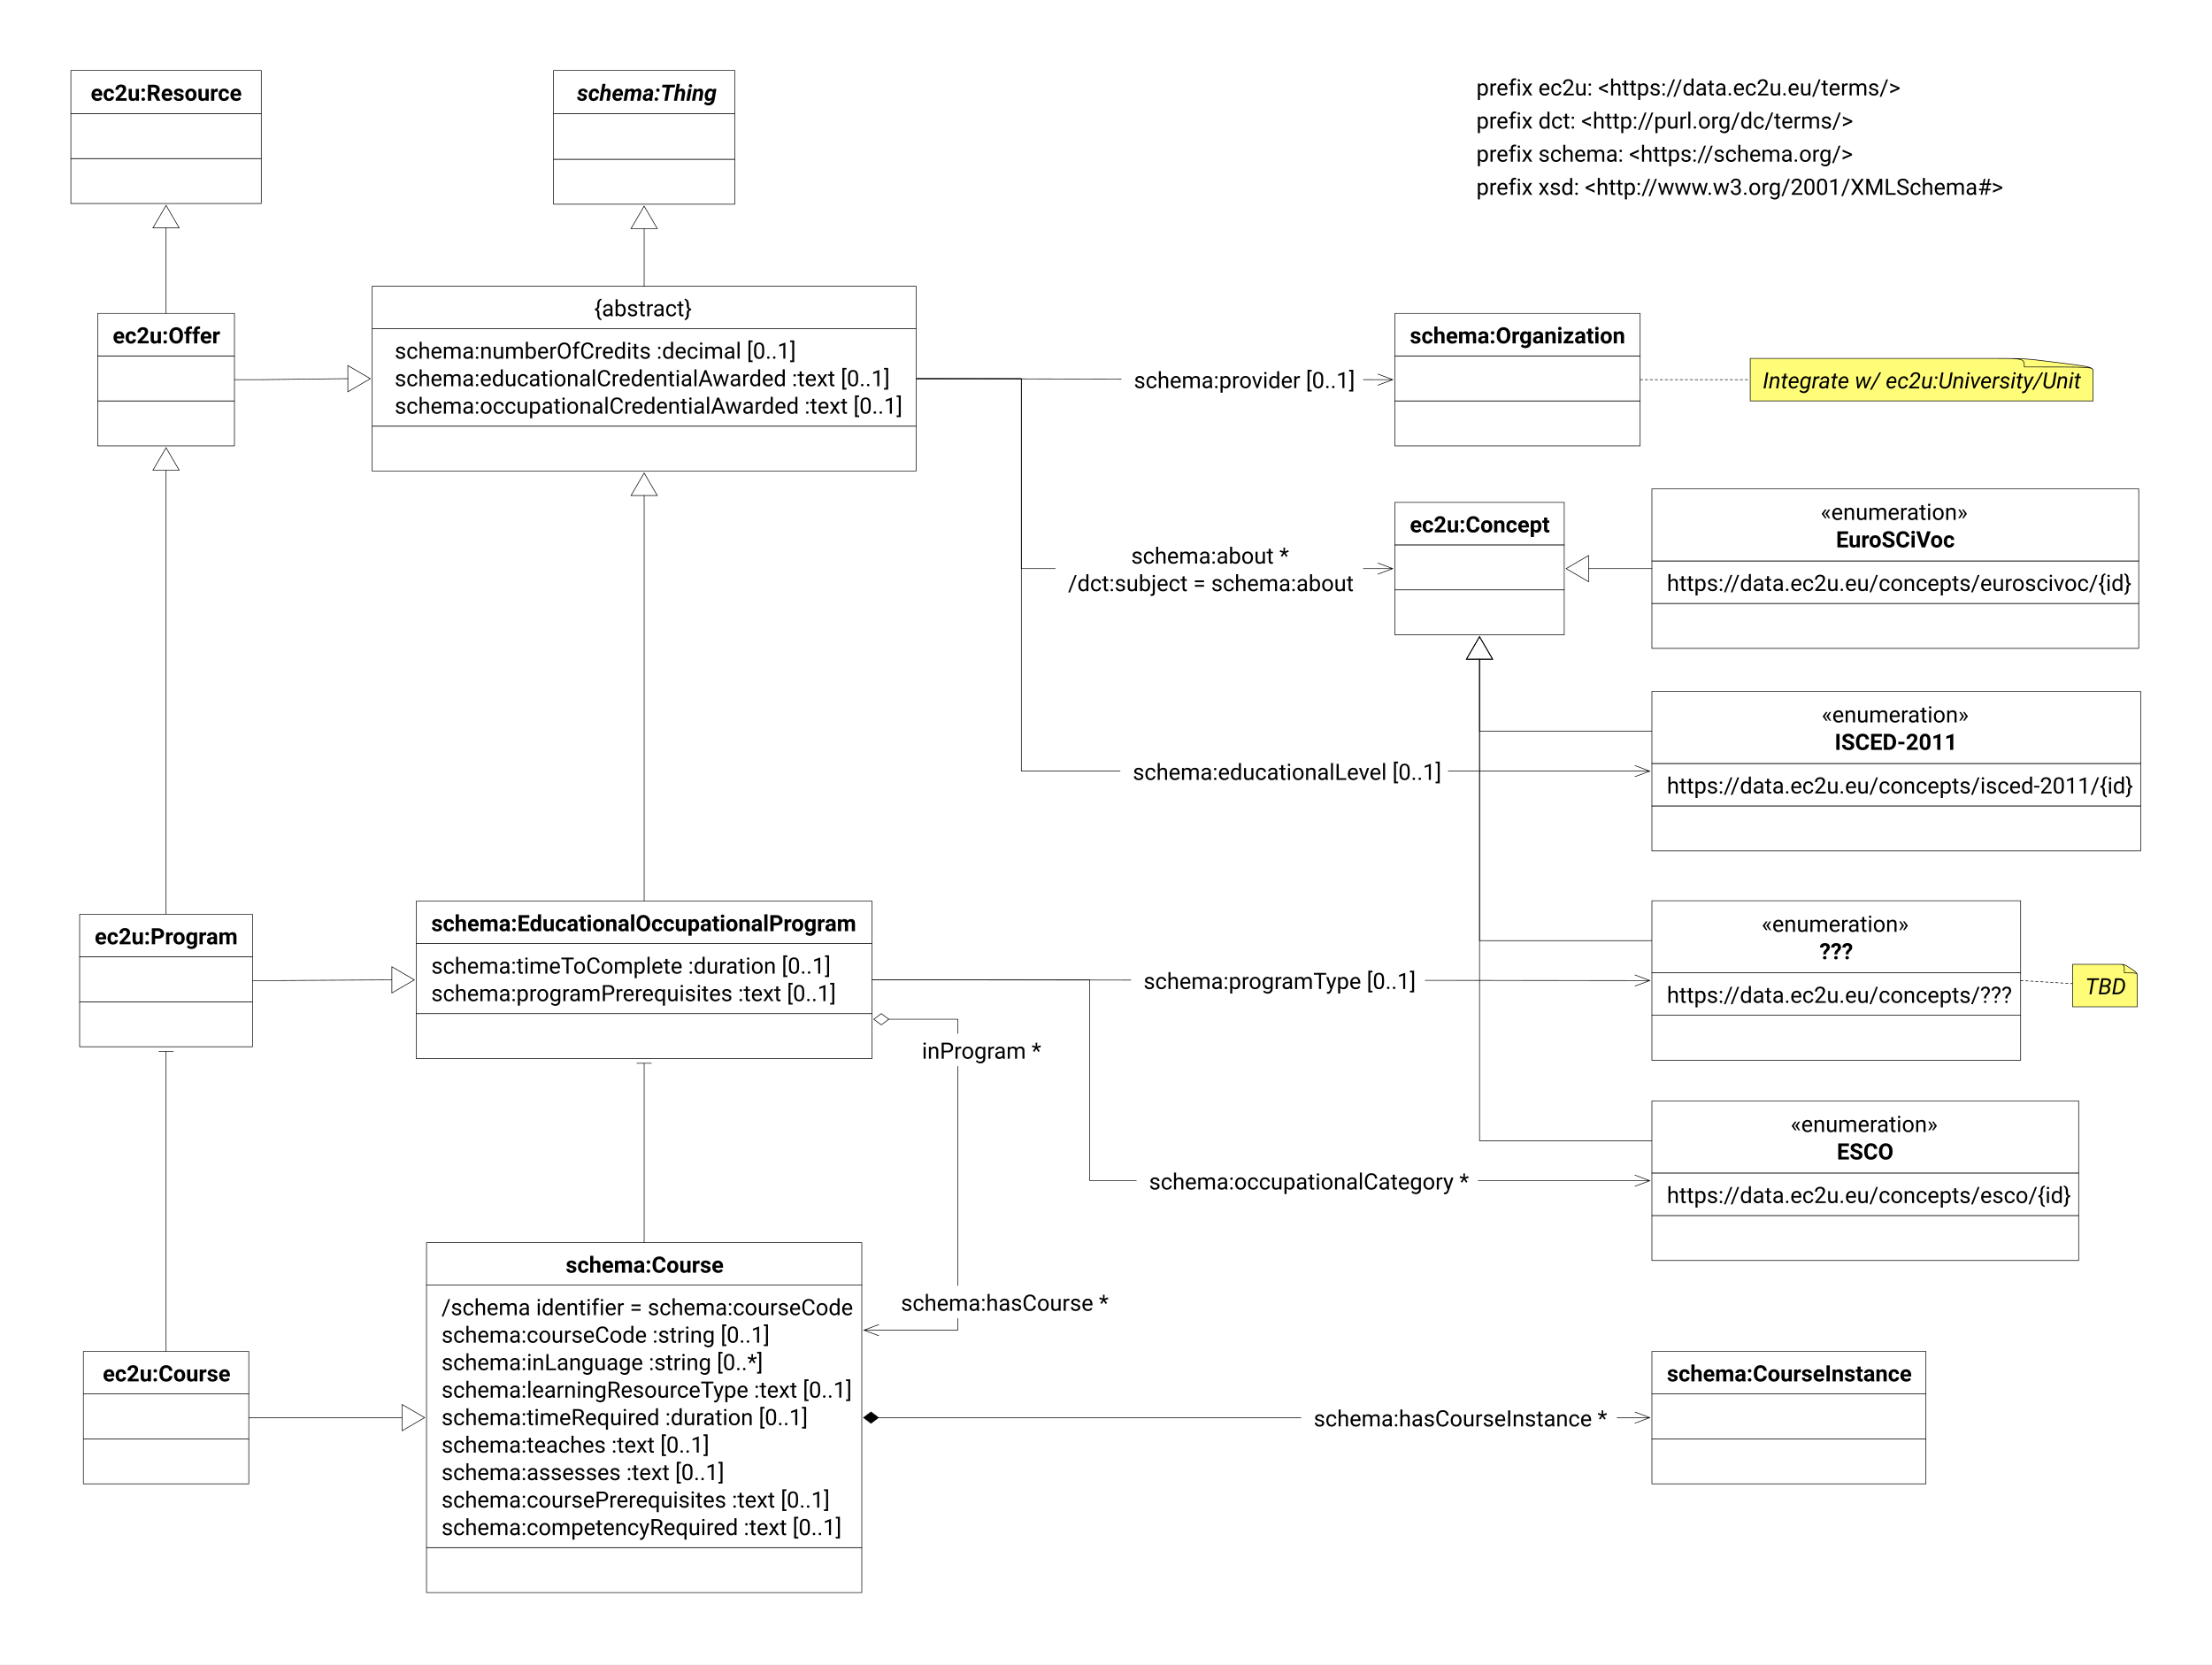
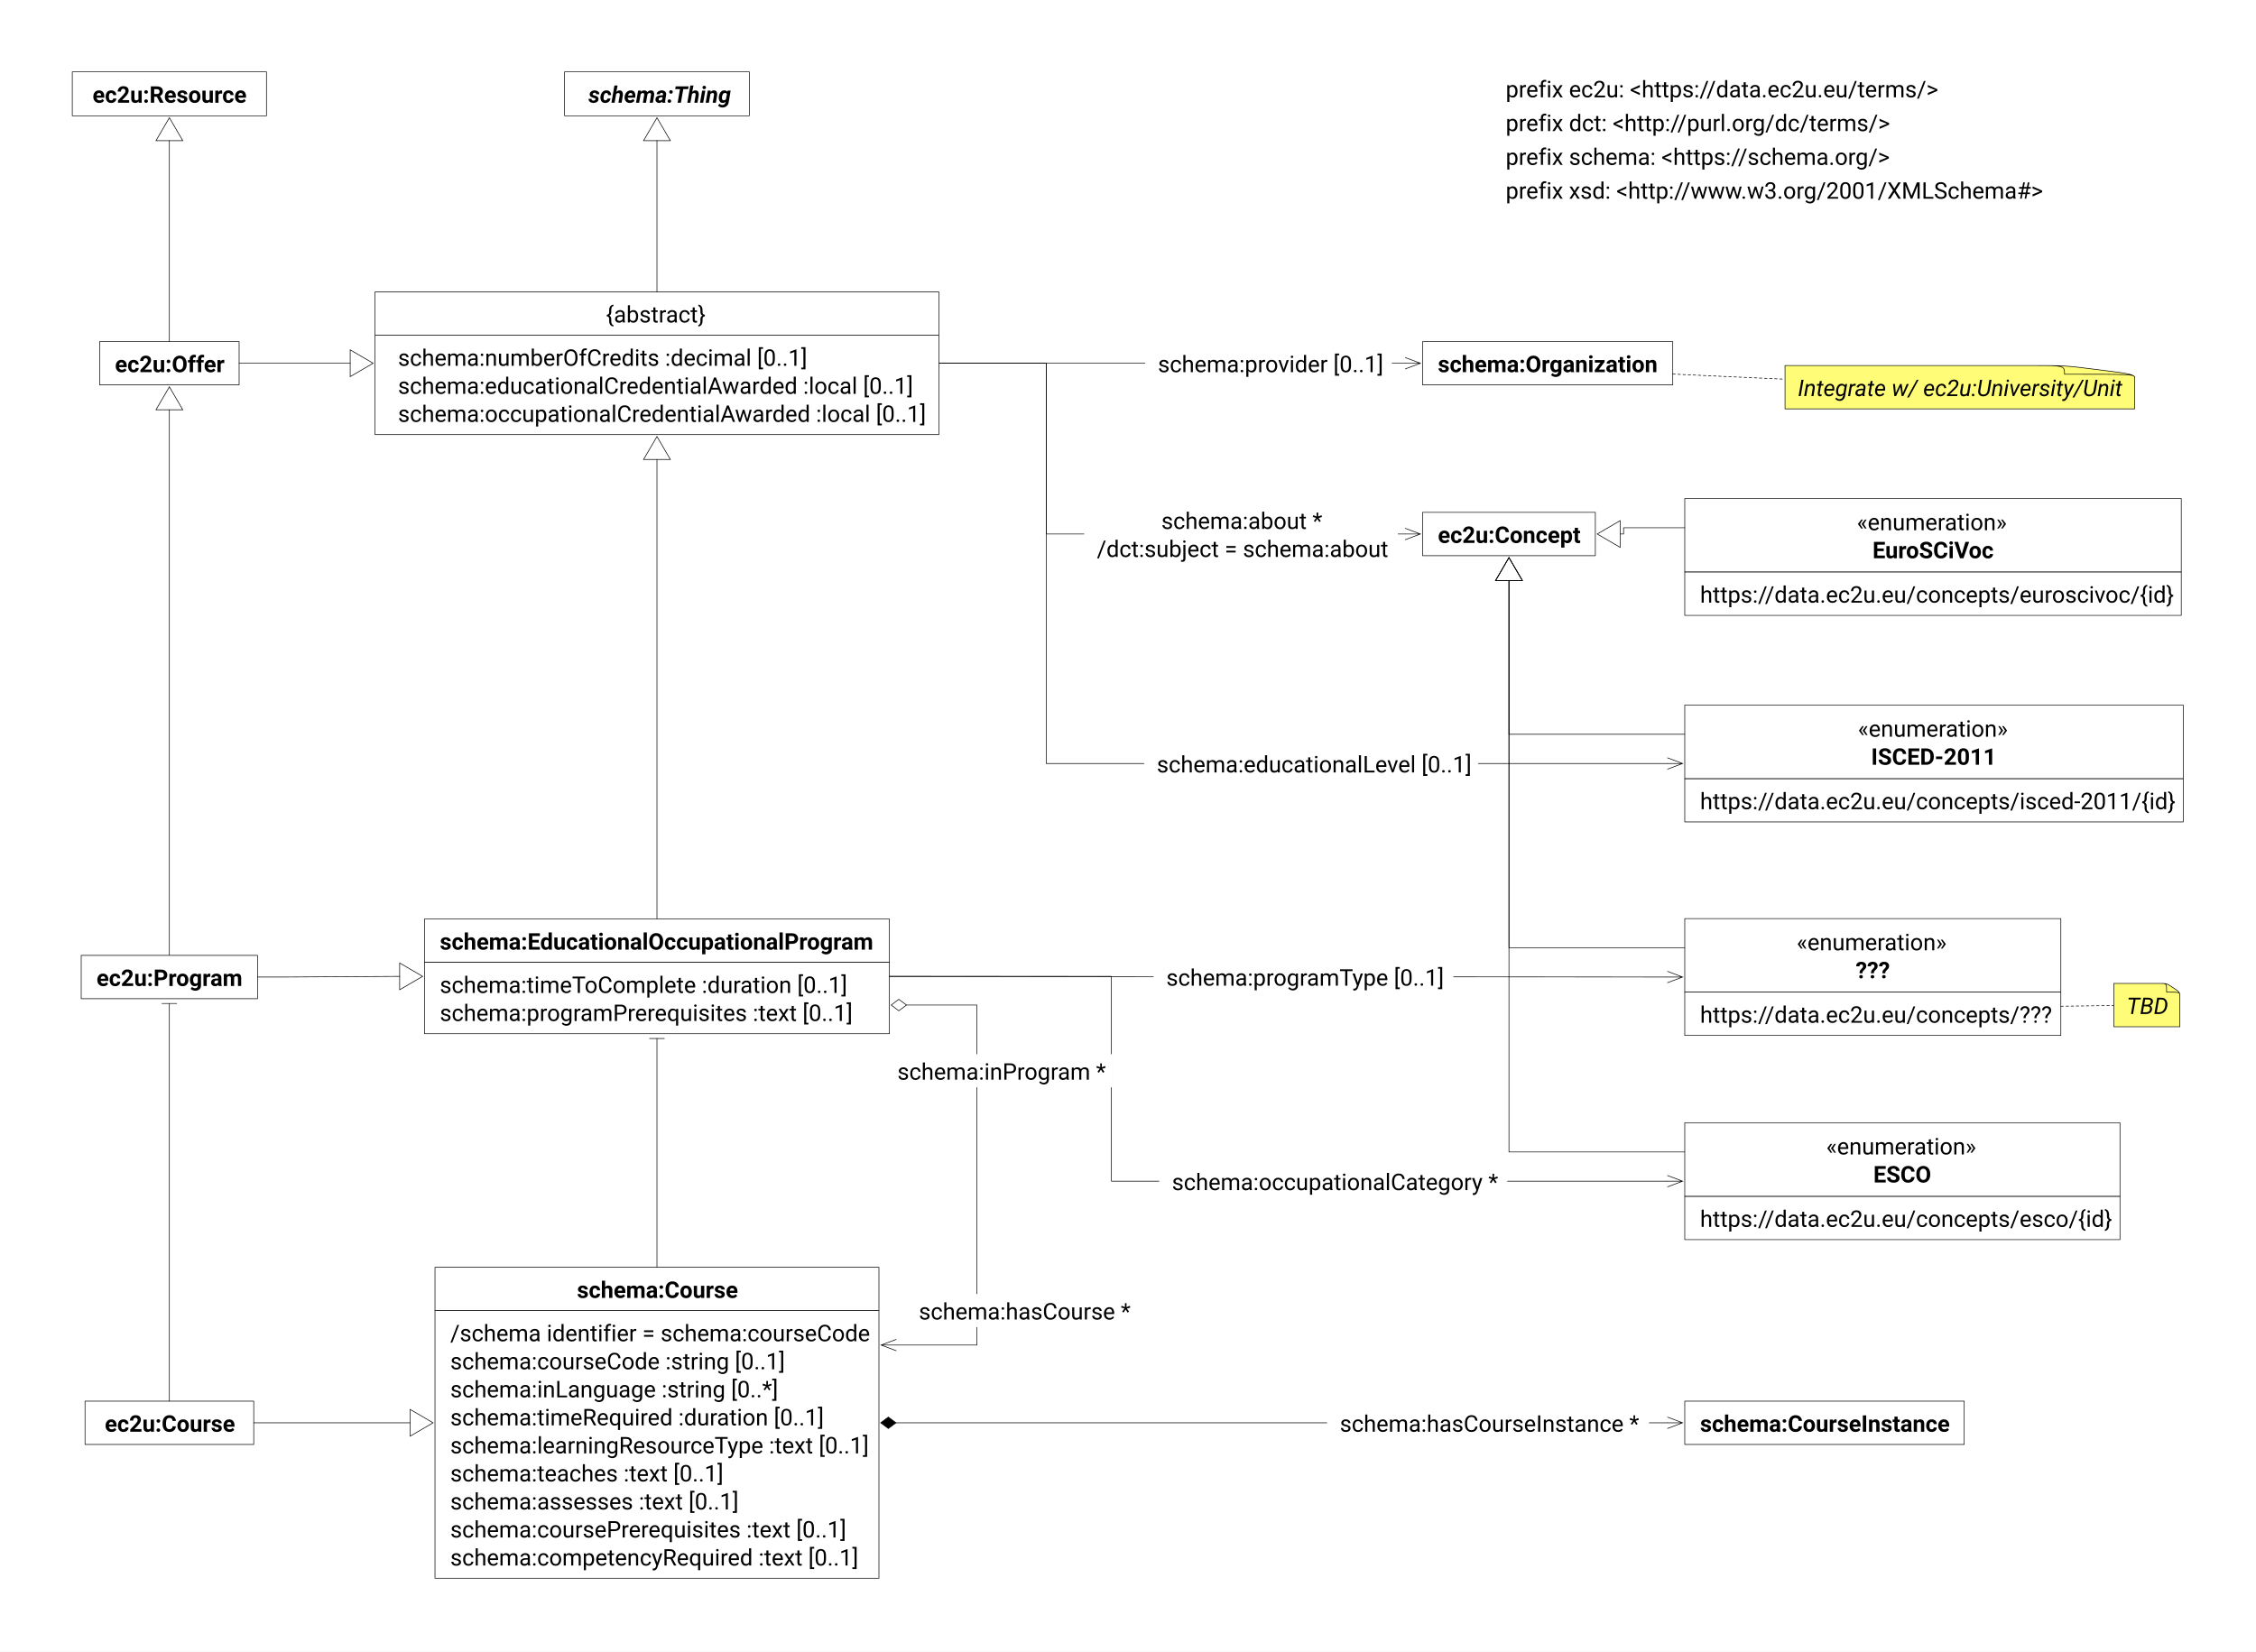
- <svg xmlns="http://www.w3.org/2000/svg" xmlns:xlink="http://www.w3.org/1999/xlink" version="1.1" viewBox="-524 390 885 666" width="885" height="666">
+ <svg xmlns="http://www.w3.org/2000/svg" xmlns:xlink="http://www.w3.org/1999/xlink" version="1.1" viewBox="-524 390 885 648" width="885" height="648">
  <defs>
    <marker orient="auto" overflow="visible" markerUnits="strokeWidth" id="UMLInheritance_Marker" stroke-linejoin="miter" stroke-miterlimit="10" viewBox="-1 -22 38 44" markerWidth="38" markerHeight="44" color="black">
      <g>
        <path d="M 36 0 L 0 -21 L 0 21 Z" fill="none" stroke="currentColor" stroke-width="1" />
      </g>
    </marker>
    <marker orient="auto" overflow="visible" markerUnits="strokeWidth" id="StickArrow_Marker" stroke-linejoin="miter" stroke-miterlimit="10" viewBox="-1 -10 26 20" markerWidth="26" markerHeight="20" color="black">
      <g>
        <path d="M 24 0 L 0 0 M 0 -9 L 24 0 L 0 9" fill="none" stroke="currentColor" stroke-width="1" />
      </g>
    </marker>
    <marker orient="auto" overflow="visible" markerUnits="strokeWidth" id="Diamond_Marker" stroke-linejoin="miter" stroke-miterlimit="10" viewBox="-25 -10 26 20" markerWidth="26" markerHeight="20" color="black">
      <g>
        <path d="M -24 0 L -12 9 L 0 0 L -12 -9 Z" fill="none" stroke="currentColor" stroke-width="1" />
      </g>
    </marker>
    <marker orient="auto" overflow="visible" markerUnits="strokeWidth" id="NegativeControls_Marker" stroke-linejoin="miter" stroke-miterlimit="10" viewBox="-1 -13 2 26" markerWidth="2" markerHeight="26" color="black">
      <g>
        <line x1="0" y1="-12" x2="0" y2="12" fill="none" stroke="currentColor" stroke-width="1" />
      </g>
    </marker>
    <marker orient="auto" overflow="visible" markerUnits="strokeWidth" id="FilledDiamond_Marker" stroke-linejoin="miter" stroke-miterlimit="10" viewBox="-25 -10 26 20" markerWidth="26" markerHeight="20" color="black">
      <g>
        <path d="M -24 0 L -12 9 L 0 0 L -12 -9 Z" fill="currentColor" stroke="currentColor" stroke-width="1" />
      </g>
    </marker>
  </defs>
-   <g id="offers" stroke-dasharray="none" fill-opacity="1" fill="none" stroke="none" stroke-opacity="1">
-     <rect fill="white" x="-524" y="390" width="885" height="666" />
+   <g id="offers" stroke-dasharray="none" stroke-opacity="1" fill-opacity="1" fill="none" stroke="none">
+     <rect fill="white" x="-524" y="390" width="885" height="648" />
    <g id="offers_Layer_1">
      <g id="Line_422">
-         <path d="M 136.911 846.484 L 67.945 846.484 L 67.945 787.043 L 67.945 703.312 L 67.945 653.774" marker-end="url(#UMLInheritance_Marker)" stroke="black" stroke-linecap="round" stroke-linejoin="round" stroke-width=".25" />
+         <path d="M 136.911 841.984 L 67.945 841.984 L 67.945 778.043 L 67.945 694.312 L 67.945 617.774" marker-end="url(#UMLInheritance_Marker)" stroke="black" stroke-linecap="round" stroke-linejoin="round" stroke-width=".25" />
      </g>
      <g id="Line_357">
-         <path d="M 136.911 766.385 L 67.945 766.385 L 67.945 703.312 L 67.945 653.774" marker-end="url(#UMLInheritance_Marker)" stroke="black" stroke-linecap="round" stroke-linejoin="round" stroke-width=".25" />
+         <path d="M 136.911 761.885 L 67.945 761.885 L 67.945 694.312 L 67.945 617.774" marker-end="url(#UMLInheritance_Marker)" stroke="black" stroke-linecap="round" stroke-linejoin="round" stroke-width=".25" />
      </g>
      <g id="Line_328">
-         <path d="M 136.911 682.6 L 67.945 682.6 L 67.945 653.774" marker-end="url(#UMLInheritance_Marker)" stroke="black" stroke-linecap="round" stroke-linejoin="round" stroke-width=".25" />
+         <path d="M 136.911 678.1 L 67.945 678.1 L 67.945 617.774" marker-end="url(#UMLInheritance_Marker)" stroke="black" stroke-linecap="round" stroke-linejoin="round" stroke-width=".25" />
      </g>
      <g id="Group_391">
-         <g id="Graphic_394">
-           <rect x="-353.359" y="1009.244" width="174.154" height="18" fill="white" />
-           <rect x="-353.359" y="1009.244" width="174.154" height="18" stroke="black" stroke-linecap="round" stroke-linejoin="round" stroke-width=".25" />
-         </g>
-         <g id="Graphic_393">
-           <rect x="-353.359" y="904.244" width="174.154" height="105" fill="white" />
-           <rect x="-353.359" y="904.244" width="174.154" height="105" stroke="black" stroke-linecap="round" stroke-linejoin="round" stroke-width=".25" />
-           <text transform="translate(-347.359 907.2441)" fill="black">
-             <tspan font-family="Roboto" font-size="9" fill="black" x="0" y="9">/schema identifier =
-                             schema:courseCode
-                         </tspan>
-             <tspan font-family="Roboto" font-size="9" fill="black" x="0" y="20">schema:courseCode :string
-                             [0..1]
-                         </tspan>
-             <tspan font-family="Roboto" font-size="9" fill="black" x="0" y="31">schema:inLanguage :string
-                             [0..*]
-                         </tspan>
-             <tspan font-family="Roboto" font-size="9" fill="black" x="0" y="42">schema:learningResourceType
-                             :text [0..1]
-                         </tspan>
-             <tspan font-family="Roboto" font-size="9" fill="black" x="0" y="53">schema:timeRequired
-                             :duration [0..1]
-                         </tspan>
-             <tspan font-family="Roboto" font-size="9" fill="black" x="0" y="64">schema:teaches :text
-                             [0..1]
-                         </tspan>
-             <tspan font-family="Roboto" font-size="9" fill="black" x="0" y="75">schema:assesses :text
-                             [0..1]
-                         </tspan>
-             <tspan font-family="Roboto" font-size="9" fill="black" x="0" y="86">schema:coursePrerequisites
-                             :text [0..1]
-                         </tspan>
-             <tspan font-family="Roboto" font-size="9" fill="black" x="0" y="97">schema:competencyRequired
-                             :text [0..1]
-                         </tspan>
-           </text>
-         </g>
        <g id="Graphic_392">
          <a xlink:href="https://schema.org/Course">
            <rect x="-353.359" y="887.244" width="174.154" height="17" fill="white" />
            <rect x="-353.359" y="887.244" width="174.154" height="17" stroke="black" stroke-linecap="round" stroke-linejoin="round" stroke-width=".25" />
            <text transform="translate(-297.6766 890.2441)" fill="black">
              <tspan font-family="Roboto" font-weight="bold" font-size="9" fill="black" x="0" y="9">
                                schema:Course
                            </tspan>
            </text>
          </a>
        </g>
+         <g id="Graphic_393">
+           <rect x="-353.359" y="904.244" width="174.154" height="105" fill="white" />
+           <rect x="-353.359" y="904.244" width="174.154" height="105" stroke="black" stroke-linecap="round" stroke-linejoin="round" stroke-width=".25" />
+           <text transform="translate(-347.359 907.2441)" fill="black">
+             <tspan font-family="Roboto" font-size="9" fill="black" x="0" y="9">/schema identifier =
+                             schema:courseCode
+                         </tspan>
+             <tspan font-family="Roboto" font-size="9" fill="black" x="0" y="20">schema:courseCode :string
+                             [0..1]
+                         </tspan>
+             <tspan font-family="Roboto" font-size="9" fill="black" x="0" y="31">schema:inLanguage :string
+                             [0..*]
+                         </tspan>
+             <tspan font-family="Roboto" font-size="9" fill="black" x="0" y="42">schema:timeRequired
+                             :duration [0..1]
+                         </tspan>
+             <tspan font-family="Roboto" font-size="9" fill="black" x="0" y="53">schema:learningResourceType
+                             :text [0..1]
+                         </tspan>
+             <tspan font-family="Roboto" font-size="9" fill="black" x="0" y="64">schema:teaches :text
+                             [0..1]
+                         </tspan>
+             <tspan font-family="Roboto" font-size="9" fill="black" x="0" y="75">schema:assesses :text
+                             [0..1]
+                         </tspan>
+             <tspan font-family="Roboto" font-size="9" fill="black" x="0" y="86">schema:coursePrerequisites
+                             :text [0..1]
+                         </tspan>
+             <tspan font-family="Roboto" font-size="9" fill="black" x="0" y="97">schema:competencyRequired
+                             :text [0..1]
+                         </tspan>
+           </text>
+         </g>
      </g>
      <g id="Group_387">
-         <g id="Graphic_390">
-           <rect x="-302.531" y="453.719" width="72.498" height="18" fill="white" />
-           <rect x="-302.531" y="453.719" width="72.498" height="18" stroke="black" stroke-linecap="round" stroke-linejoin="round" stroke-width=".25" />
-         </g>
-         <g id="Graphic_389">
-           <rect x="-302.531" y="435.434" width="72.498" height="18.285" fill="white" />
-           <rect x="-302.531" y="435.434" width="72.498" height="18.285" stroke="black" stroke-linecap="round" stroke-linejoin="round" stroke-width=".25" />
-         </g>
        <g id="Graphic_388">
          <a xlink:href="things.svg">
            <rect x="-302.531" y="418.173" width="72.498" height="17.261" fill="white" />
            <rect x="-302.531" y="418.173" width="72.498" height="17.261" stroke="black" stroke-linecap="round" stroke-linejoin="round" stroke-width=".25" />
            <text transform="translate(-293.1744 421.3039)" fill="black">
              <tspan font-family="Roboto" font-style="italic" font-weight="bold" font-size="9" fill="black" x="0" y="9">schema:Thing
                            </tspan>
            </text>
          </a>
        </g>
      </g>
      <g id="Group_383">
-         <g id="Graphic_386">
-           <rect x="-495.646" y="453.434" width="76.179" height="18" fill="white" />
-           <rect x="-495.646" y="453.434" width="76.179" height="18" stroke="black" stroke-linecap="round" stroke-linejoin="round" stroke-width=".25" />
-         </g>
-         <g id="Graphic_385">
-           <rect x="-495.646" y="435.434" width="76.179" height="18" fill="white" />
-           <rect x="-495.646" y="435.434" width="76.179" height="18" stroke="black" stroke-linecap="round" stroke-linejoin="round" stroke-width=".25" />
-         </g>
        <g id="Graphic_384">
-           <a xlink:href="resources.svg">
+           <a xlink:href="entities.svg">
            <rect x="-495.646" y="418.173" width="76.179" height="17.261" fill="white" />
            <rect x="-495.646" y="418.173" width="76.179" height="17.261" stroke="black" stroke-linecap="round" stroke-linejoin="round" stroke-width=".25" />
            <text transform="translate(-487.7117 421.3039)" fill="black">
              <tspan font-family="Roboto" font-weight="bold" font-size="9" fill="black" x="0" y="9">
                                ec2u:Resource
                            </tspan>
            </text>
          </a>
        </g>
      </g>
      <g id="Line_382">
-         <line x1="-266.282" y1="750.586" x2="-266.282" y2="588.272" marker-end="url(#UMLInheritance_Marker)" stroke="black" stroke-linecap="round" stroke-linejoin="round" stroke-width=".25" />
+         <line x1="-266.282" y1="750.586" x2="-266.282" y2="570.272" marker-end="url(#UMLInheritance_Marker)" stroke="black" stroke-linecap="round" stroke-linejoin="round" stroke-width=".25" />
      </g>
      <g id="Group_376">
-         <g id="Graphic_379">
-           <rect x="-490.646" y="965.744" width="66.18" height="18" fill="white" />
-           <rect x="-490.646" y="965.744" width="66.18" height="18" stroke="black" stroke-linecap="round" stroke-linejoin="round" stroke-width=".25" />
-         </g>
-         <g id="Graphic_378">
-           <rect x="-490.646" y="947.744" width="66.18" height="18" fill="white" />
-           <rect x="-490.646" y="947.744" width="66.18" height="18" stroke="black" stroke-linecap="round" stroke-linejoin="round" stroke-width=".25" />
-         </g>
        <g id="Graphic_377">
-           <rect x="-490.646" y="930.744" width="66.18" height="17" fill="white" />
-           <rect x="-490.646" y="930.744" width="66.18" height="17" stroke="black" stroke-linecap="round" stroke-linejoin="round" stroke-width=".25" />
-           <text transform="translate(-484.6464 933.7441)" fill="black">
+           <rect x="-490.646" y="939.744" width="66.18" height="17" fill="white" />
+           <rect x="-490.646" y="939.744" width="66.18" height="17" stroke="black" stroke-linecap="round" stroke-linejoin="round" stroke-width=".25" />
+           <text transform="translate(-484.6464 942.7441)" fill="black">
            <tspan font-family="Roboto" font-weight="bold" font-size="9" fill="black" x="1.745" y="9">
                            ec2u:Course
                        </tspan>
          </text>
        </g>
      </g>
      <g id="Line_375">
-         <line x1="-424.466" y1="957.244" x2="-363.109" y2="957.244" marker-end="url(#UMLInheritance_Marker)" stroke="black" stroke-linecap="round" stroke-linejoin="round" stroke-width=".25" />
+         <line x1="-424.466" y1="948.244" x2="-363.109" y2="948.244" marker-end="url(#UMLInheritance_Marker)" stroke="black" stroke-linecap="round" stroke-linejoin="round" stroke-width=".25" />
      </g>
      <g id="Line_374">
-         <line x1="-457.556" y1="755.847" x2="-457.556" y2="578.159" marker-end="url(#UMLInheritance_Marker)" stroke="black" stroke-linecap="round" stroke-linejoin="round" stroke-width=".25" />
+         <line x1="-457.556" y1="764.847" x2="-457.556" y2="550.772" marker-end="url(#UMLInheritance_Marker)" stroke="black" stroke-linecap="round" stroke-linejoin="round" stroke-width=".25" />
      </g>
      <g id="Line_373">
-         <path d="M -157.48 541.522 L -115.38 541.522 L -115.38 698.562 L 130.061 698.562" marker-end="url(#StickArrow_Marker)" stroke="black" stroke-linecap="round" stroke-linejoin="round" stroke-width=".25" />
+         <path d="M -155.689 532.522 L -113.589 532.522 L -113.589 689.562 L 130.061 689.562" marker-end="url(#StickArrow_Marker)" stroke="black" stroke-linecap="round" stroke-linejoin="round" stroke-width=".25" />
      </g>
      <g id="Group_369">
-         <g id="Graphic_372">
-           <rect x="34.055" y="626.024" width="67.78" height="18" fill="white" />
-           <rect x="34.055" y="626.024" width="67.78" height="18" stroke="black" stroke-linecap="round" stroke-linejoin="round" stroke-width=".25" />
-         </g>
-         <g id="Graphic_371">
-           <rect x="34.055" y="608.024" width="67.78" height="18" fill="white" />
-           <rect x="34.055" y="608.024" width="67.78" height="18" stroke="black" stroke-linecap="round" stroke-linejoin="round" stroke-width=".25" />
-         </g>
        <g id="Graphic_370">
          <a xlink:href="datasets.svg">
            <rect x="34.055" y="591.024" width="67.78" height="17" fill="white" />
            <rect x="34.055" y="591.024" width="67.78" height="17" stroke="black" stroke-linecap="round" stroke-linejoin="round" stroke-width=".25" />
            <text transform="translate(40.05483 594.0236)" fill="black">
              <tspan font-family="Roboto" font-weight="bold" font-size="9" fill="black" x="0" y="9">ec2u:Concept</tspan>
            </text>
          </a>
        </g>
      </g>
      <g id="Group_367">
        <g id="Graphic_368">
          <text transform="translate(66.6712 419.1734)" fill="black">
            <tspan font-family="Roboto" font-size="9" fill="black" x="0" y="9">prefix ec2u: &lt;https://data.ec2u.eu/terms/&gt;</tspan>
          </text>
        </g>
      </g>
      <g id="Graphic_366">
        <a xlink:href="https://schema.org/">
          <text transform="translate(66.6712 445.6955)" fill="black">
            <tspan font-family="Roboto" font-size="9" fill="black" x="0" y="9">prefix schema: &lt;https://schema.org/&gt;</tspan>
          </text>
        </a>
      </g>
      <g id="Graphic_365">
-         <rect x="-75.78" y="688.062" width="131.087" height="21" fill="white" />
-         <text transform="translate(-70.77951 693.062)" fill="black">
+         <rect x="-75.196" y="679.062" width="131.087" height="21" fill="white" />
+         <text transform="translate(-70.19579 684.062)" fill="black">
          <tspan font-family="Roboto" font-size="9" fill="black" x="0" y="9">schema:educationalLevel [0..1]
                    </tspan>
        </text>
      </g>
      <g id="Line_364">
-         <path d="M -157.48 541.522 L -115.38 541.522 L -115.38 617.524 L 27.205 617.524" marker-end="url(#StickArrow_Marker)" stroke="black" stroke-linecap="round" stroke-linejoin="round" stroke-width=".25" />
+         <path d="M -155.689 532.522 L -113.589 532.522 L -113.589 599.524 L 27.205 599.524" marker-end="url(#StickArrow_Marker)" stroke="black" stroke-linecap="round" stroke-linejoin="round" stroke-width=".25" />
      </g>
      <g id="Graphic_362">
        <a xlink:href="https://www.dublincore.org/specifications/dublin-core/dcmi-terms/">
          <text transform="translate(66.6712 432.4344)" fill="black">
            <tspan font-family="Roboto" font-size="9" fill="black" x="0" y="9">prefix dct: &lt;http://purl.org/dc/terms/&gt;</tspan>
          </text>
        </a>
      </g>
      <g id="Group_358">
-         <g id="Graphic_361">
-           <rect x="136.911" y="712.486" width="195.56" height="18" fill="white" />
-           <rect x="136.911" y="712.486" width="195.56" height="18" stroke="black" stroke-linecap="round" stroke-linejoin="round" stroke-width=".25" />
-         </g>
        <g id="Graphic_360">
          <rect x="136.911" y="695.486" width="195.56" height="17" fill="white" />
          <rect x="136.911" y="695.486" width="195.56" height="17" stroke="black" stroke-linecap="round" stroke-linejoin="round" stroke-width=".25" />
          <text transform="translate(142.9112 698.4863)" fill="black">
            <tspan font-family="Roboto" font-size="9" fill="black" x="0" y="9">
                            https://data.ec2u.eu/concepts/isced-2011/{id}
                        </tspan>
          </text>
        </g>
        <g id="Graphic_359">
          <rect x="136.911" y="666.638" width="195.56" height="28.848" fill="white" />
          <rect x="136.911" y="666.638" width="195.56" height="28.848" stroke="black" stroke-linecap="round" stroke-linejoin="round" stroke-width=".25" />
          <text transform="translate(204.8169 670.062)" fill="black">
            <tspan font-family="Roboto" font-size="9" fill="black" x="0" y="9">«enumeration»</tspan>
            <tspan font-family="Roboto" font-weight="bold" font-size="9" fill="black" x="5.203" y="20">
                            ISCED-2011
                        </tspan>
          </text>
        </g>
      </g>
      <g id="Group_353">
-         <g id="Graphic_356">
-           <rect x="34.055" y="550.409" width="98.155" height="18" fill="white" />
-           <rect x="34.055" y="550.409" width="98.155" height="18" stroke="black" stroke-linecap="round" stroke-linejoin="round" stroke-width=".25" />
-         </g>
-         <g id="Graphic_355">
-           <rect x="34.055" y="532.409" width="98.155" height="18" fill="white" />
-           <rect x="34.055" y="532.409" width="98.155" height="18" stroke="black" stroke-linecap="round" stroke-linejoin="round" stroke-width=".25" />
-         </g>
        <g id="Graphic_354">
-           <rect x="34.055" y="515.409" width="98.155" height="17" fill="white" />
-           <rect x="34.055" y="515.409" width="98.155" height="17" stroke="black" stroke-linecap="round" stroke-linejoin="round" stroke-width=".25" />
-           <text transform="translate(40.05483 518.4094)" fill="black">
+           <rect x="34.055" y="524.022" width="98.155" height="17" fill="white" />
+           <rect x="34.055" y="524.022" width="98.155" height="17" stroke="black" stroke-linecap="round" stroke-linejoin="round" stroke-width=".25" />
+           <text transform="translate(40.05483 527.0224)" fill="black">
            <tspan font-family="Roboto" font-weight="bold" font-size="9" fill="black" x="0" y="9">
                            schema:Organization
                        </tspan>
          </text>
        </g>
      </g>
      <g id="Graphic_351">
        <path d="M 313.426 538.444 C 313.426 536.834 311.684 536.635 298.958 535.041 L 298.823 535.024 C 286.03 533.414 285.897 533.414 272.767 533.414 C 255.284 533.414 176.244 533.414 176.244 533.414 L 176.244 550.414 L 313.426 550.414 L 313.426 538.444 Z" fill="#fffd78" />
        <path d="M 313.426 538.444 C 313.426 536.834 311.684 536.635 298.958 535.041 L 298.823 535.024 C 286.03 533.414 285.897 533.414 272.767 533.414 C 255.284 533.414 176.244 533.414 176.244 533.414 L 176.244 550.414 L 313.426 550.414 L 313.426 538.444 Z M 313.426 538.361 C 313.426 536.834 313.292 536.834 285.897 536.834 L 285.897 536.834 C 285.897 533.431 285.897 533.414 273.571 533.414" stroke="black" stroke-linecap="round" stroke-linejoin="round" stroke-width=".25" />
        <text transform="translate(181.2441 536.414)" fill="black">
          <tspan font-family="Roboto" font-style="italic" font-size="9" fill="black" x="0" y="9">Integrate w/
                        ec2u:University/Unit
                    </tspan>
        </text>
      </g>
      <g id="Line_350">
-         <line x1="132.21" y1="541.909" x2="176.119" y2="541.911" stroke="black" stroke-linecap="round" stroke-linejoin="round" stroke-dasharray="1.0,1.0" stroke-width=".25" />
+         <line x1="132.21" y1="536.772" x2="176.119" y2="538.777" stroke="black" stroke-linecap="round" stroke-linejoin="round" stroke-dasharray="1.0,1.0" stroke-width=".25" />
      </g>
      <g id="Group_346">
-         <g id="Graphic_349">
-           <rect x="-357.47" y="795.586" width="182.376" height="18" fill="white" />
-           <rect x="-357.47" y="795.586" width="182.376" height="18" stroke="black" stroke-linecap="round" stroke-linejoin="round" stroke-width=".25" />
-         </g>
-         <g id="Graphic_348">
-           <rect x="-357.47" y="767.586" width="182.376" height="28" fill="white" />
-           <rect x="-357.47" y="767.586" width="182.376" height="28" stroke="black" stroke-linecap="round" stroke-linejoin="round" stroke-width=".25" />
-           <text transform="translate(-351.4701 770.5862)" fill="black">
-             <tspan font-family="Roboto" font-size="9" fill="black" x="0" y="9">schema:timeToComplete
-                             :duration [0..1]
-                         </tspan>
-             <tspan font-family="Roboto" font-size="9" fill="black" x="0" y="20">schema:programPrerequisites
-                             :text [0..1]
-                         </tspan>
-           </text>
-         </g>
        <g id="Graphic_347">
          <a xlink:href="https://schema.org/EducationalOccupationalProgram">
            <rect x="-357.47" y="750.586" width="182.376" height="17" fill="white" />
            <rect x="-357.47" y="750.586" width="182.376" height="17" stroke="black" stroke-linecap="round" stroke-linejoin="round" stroke-width=".25" />
            <text transform="translate(-351.4701 753.5862)" fill="black">
              <tspan font-family="Roboto" font-weight="bold" font-size="9" fill="black" x="0" y="9">
                                schema:EducationalOccupationalProgram
                            </tspan>
            </text>
          </a>
        </g>
+         <g id="Graphic_348">
+           <rect x="-357.47" y="767.586" width="182.376" height="28" fill="white" />
+           <rect x="-357.47" y="767.586" width="182.376" height="28" stroke="black" stroke-linecap="round" stroke-linejoin="round" stroke-width=".25" />
+           <text transform="translate(-351.4701 770.5862)" fill="black">
+             <tspan font-family="Roboto" font-size="9" fill="black" x="0" y="9">schema:timeToComplete
+                             :duration [0..1]
+                         </tspan>
+             <tspan font-family="Roboto" font-size="9" fill="black" x="0" y="20">schema:programPrerequisites
+                             :text [0..1]
+                         </tspan>
+           </text>
+         </g>
      </g>
      <g id="Group_342">
-         <g id="Graphic_345">
-           <rect x="-492.141" y="790.847" width="69.168" height="18" fill="white" />
-           <rect x="-492.141" y="790.847" width="69.168" height="18" stroke="black" stroke-linecap="round" stroke-linejoin="round" stroke-width=".25" />
-         </g>
-         <g id="Graphic_344">
-           <rect x="-492.141" y="772.847" width="69.168" height="18" fill="white" />
-           <rect x="-492.141" y="772.847" width="69.168" height="18" stroke="black" stroke-linecap="round" stroke-linejoin="round" stroke-width=".25" />
-         </g>
        <g id="Graphic_343">
-           <rect x="-492.141" y="755.847" width="69.168" height="17" fill="white" />
-           <rect x="-492.141" y="755.847" width="69.168" height="17" stroke="black" stroke-linecap="round" stroke-linejoin="round" stroke-width=".25" />
-           <text transform="translate(-486.1406 758.8472)" fill="black">
+           <rect x="-492.141" y="764.847" width="69.168" height="17" fill="white" />
+           <rect x="-492.141" y="764.847" width="69.168" height="17" stroke="black" stroke-linecap="round" stroke-linejoin="round" stroke-width=".25" />
+           <text transform="translate(-486.1406 767.8472)" fill="black">
            <tspan font-family="Roboto" font-weight="bold" font-size="9" fill="black" x="0" y="9">
                            ec2u:Program
                        </tspan>
          </text>
        </g>
      </g>
      <g id="Line_341">
-         <path d="M -422.972 782.347 L -411.972 782.347 L -368.47 782.086 L -367.22 782.086" marker-end="url(#UMLInheritance_Marker)" stroke="black" stroke-linecap="round" stroke-linejoin="round" stroke-width=".25" />
+         <path d="M -422.972 773.347 L -411.972 773.347 L -368.47 773.086 L -367.22 773.086" marker-end="url(#UMLInheritance_Marker)" stroke="black" stroke-linecap="round" stroke-linejoin="round" stroke-width=".25" />
      </g>
      <g id="Line_339">
-         <path d="M -168.407 797.836 L -140.774 797.836 L -140.774 922.244 L -172.355 922.244" marker-end="url(#StickArrow_Marker)" marker-start="url(#Diamond_Marker)" stroke="black" stroke-linecap="round" stroke-linejoin="round" stroke-width=".25" />
+         <path d="M -168.407 784.336 L -140.774 784.336 L -140.774 917.744 L -172.355 917.744" marker-end="url(#StickArrow_Marker)" marker-start="url(#Diamond_Marker)" stroke="black" stroke-linecap="round" stroke-linejoin="round" stroke-width=".25" />
      </g>
      <g id="Graphic_338">
-         <rect x="-166.545" y="904.483" width="88.125" height="13" fill="white" />
-         <text transform="translate(-163.5446 905.4826)" fill="black">
+         <rect x="-166.545" y="897.714" width="88.125" height="13" fill="white" />
+         <text transform="translate(-163.5446 898.7143)" fill="black">
          <tspan font-family="Roboto" font-size="9" fill="black" x="0" y="9">schema:hasCourse *</tspan>
        </text>
      </g>
      <g id="Line_337">
-         <path d="M -157.48 541.522 L -149.38 541.522 L 25.955 541.909 L 27.205 541.909" marker-end="url(#StickArrow_Marker)" stroke="black" stroke-linecap="round" stroke-linejoin="round" stroke-width=".25" />
+         <line x1="-155.689" y1="532.522" x2="27.205" y2="532.522" marker-end="url(#StickArrow_Marker)" stroke="black" stroke-linecap="round" stroke-linejoin="round" stroke-width=".25" />
      </g>
      <g id="Graphic_336">
-         <rect x="-75.332" y="531.293" width="96.735" height="21" fill="white" />
-         <text transform="translate(-70.33154 536.2926)" fill="black">
+         <rect x="-74.761" y="522.022" width="96.735" height="21" fill="white" />
+         <text transform="translate(-69.76103 527.0224)" fill="black">
          <tspan font-family="Roboto" font-size="9" fill="black" x="0" y="9">schema:provider [0..1]</tspan>
        </text>
      </g>
      <g id="Line_334">
-         <path d="M -175.094 782.086 L -166.994 782.086 L 128.811 782.347 L 130.061 782.347" marker-end="url(#StickArrow_Marker)" stroke="black" stroke-linecap="round" stroke-linejoin="round" stroke-width=".25" />
+         <path d="M -175.094 773.086 L -166.994 773.086 L 128.811 773.347 L 130.061 773.347" marker-end="url(#StickArrow_Marker)" stroke="black" stroke-linecap="round" stroke-linejoin="round" stroke-width=".25" />
      </g>
      <g id="Graphic_333">
-         <rect x="-71.476" y="771.722" width="117.6" height="21" fill="white" />
-         <text transform="translate(-66.47586 776.7224)" fill="black">
+         <rect x="-71.476" y="762.722" width="117.6" height="21" fill="white" />
+         <text transform="translate(-66.47586 767.7224)" fill="black">
          <tspan font-family="Roboto" font-size="9" fill="black" x="0" y="9">schema:programType [0..1]</tspan>
        </text>
      </g>
      <g id="Group_329">
-         <g id="Graphic_332">
-           <rect x="136.911" y="796.271" width="147.532" height="18" fill="white" />
-           <rect x="136.911" y="796.271" width="147.532" height="18" stroke="black" stroke-linecap="round" stroke-linejoin="round" stroke-width=".25" />
-         </g>
        <g id="Graphic_331">
          <rect x="136.911" y="779.271" width="147.532" height="17" fill="white" />
          <rect x="136.911" y="779.271" width="147.532" height="17" stroke="black" stroke-linecap="round" stroke-linejoin="round" stroke-width=".25" />
          <text transform="translate(142.9112 782.2715)" fill="black">
            <tspan font-family="Roboto" font-size="9" fill="black" x="0" y="9">
                            https://data.ec2u.eu/concepts/???
                        </tspan>
          </text>
        </g>
        <g id="Graphic_330">
          <rect x="136.911" y="750.423" width="147.532" height="28.848" fill="white" />
          <rect x="136.911" y="750.423" width="147.532" height="28.848" stroke="black" stroke-linecap="round" stroke-linejoin="round" stroke-width=".25" />
          <text transform="translate(180.803 753.8472)" fill="black">
            <tspan font-family="Roboto" font-size="9" fill="black" x="0" y="9">«enumeration»</tspan>
            <tspan font-family="Roboto" font-weight="bold" font-size="9" fill="black" x="23.144" y="20">
                            ???
                        </tspan>
          </text>
        </g>
      </g>
      <g id="Graphic_395">
        <path d="M 331.137 780.887 C 331.137 779.276 330.808 779.077 328.404 777.483 L 328.379 777.467 C 325.962 775.856 325.936 775.856 323.456 775.856 C 320.153 775.856 305.22 775.856 305.22 775.856 L 305.22 792.856 L 331.137 792.856 L 331.137 780.887 Z" fill="#fffd78" />
        <path d="M 331.137 780.887 C 331.137 779.276 330.808 779.077 328.404 777.483 L 328.379 777.467 C 325.962 775.856 325.936 775.856 323.456 775.856 C 320.153 775.856 305.22 775.856 305.22 775.856 L 305.22 792.856 L 331.137 792.856 L 331.137 780.887 Z M 331.137 780.804 C 331.137 779.276 331.112 779.276 325.936 779.276 L 325.936 779.276 C 325.936 775.873 325.936 775.856 323.608 775.856" stroke="black" stroke-linecap="round" stroke-linejoin="round" stroke-width=".25" />
        <text transform="translate(310.2205 778.8563)" fill="black">
          <tspan font-family="Roboto" font-style="italic" font-size="9" fill="black" x="0" y="9">TBD</tspan>
        </text>
      </g>
      <g id="Line_396">
-         <line x1="284.443" y1="782.347" x2="305.096" y2="783.577" stroke="black" stroke-linecap="round" stroke-linejoin="round" stroke-dasharray="1.0,1.0" stroke-width=".25" />
+         <line x1="284.443" y1="784.809" x2="305.096" y2="784.532" stroke="black" stroke-linecap="round" stroke-linejoin="round" stroke-dasharray="1.0,1.0" stroke-width=".25" />
      </g>
      <g id="Line_397">
-         <line x1="-266.282" y1="887.244" x2="-266.282" y2="815.461" marker-end="url(#NegativeControls_Marker)" stroke="black" stroke-linecap="round" stroke-linejoin="round" stroke-width=".25" />
+         <line x1="-266.282" y1="887.244" x2="-266.282" y2="797.461" marker-end="url(#NegativeControls_Marker)" stroke="black" stroke-linecap="round" stroke-linejoin="round" stroke-width=".25" />
      </g>
      <g id="Line_398">
-         <line x1="-457.556" y1="930.744" x2="-457.556" y2="810.722" marker-end="url(#NegativeControls_Marker)" stroke="black" stroke-linecap="round" stroke-linejoin="round" stroke-width=".25" />
+         <line x1="-457.556" y1="939.744" x2="-457.556" y2="783.722" marker-end="url(#NegativeControls_Marker)" stroke="black" stroke-linecap="round" stroke-linejoin="round" stroke-width=".25" />
      </g>
      <g id="Group_406">
        <g id="Graphic_407">
          <a xlink:href="https://www.w3.org/TR/xmlschema-2/#built-in-datatypes">
            <text transform="translate(66.6712 458.9566)" fill="black">
              <tspan font-family="Roboto" font-size="9" fill="black" x="0" y="9">prefix xsd: &lt;http://www.w3.org/2001/XMLSchema#&gt;</tspan>
            </text>
          </a>
        </g>
      </g>
      <g id="Group_408">
-         <g id="Graphic_411">
-           <rect x="136.911" y="876.37" width="170.73" height="18" fill="white" />
-           <rect x="136.911" y="876.37" width="170.73" height="18" stroke="black" stroke-linecap="round" stroke-linejoin="round" stroke-width=".25" />
-         </g>
        <g id="Graphic_410">
          <rect x="136.911" y="859.37" width="170.73" height="17" fill="white" />
          <rect x="136.911" y="859.37" width="170.73" height="17" stroke="black" stroke-linecap="round" stroke-linejoin="round" stroke-width=".25" />
          <text transform="translate(142.9112 862.3705)" fill="black">
            <tspan font-family="Roboto" font-size="9" fill="black" x="0" y="9">
                            https://data.ec2u.eu/concepts/esco/{id}
                        </tspan>
          </text>
        </g>
        <g id="Graphic_409">
          <rect x="136.911" y="830.522" width="170.73" height="28.848" fill="white" />
          <rect x="136.911" y="830.522" width="170.73" height="28.848" stroke="black" stroke-linecap="round" stroke-linejoin="round" stroke-width=".25" />
          <text transform="translate(192.4024 833.9462)" fill="black">
            <tspan font-family="Roboto" font-size="9" fill="black" x="0" y="9">«enumeration»</tspan>
            <tspan font-family="Roboto" font-weight="bold" font-size="9" fill="black" x="18.486" y="20">
                            ESCO
                        </tspan>
          </text>
        </g>
      </g>
      <g id="Line_412">
-         <path d="M -175.094 782.086 L -87.994 782.086 L -87.994 862.446 L 130.061 862.446" marker-end="url(#StickArrow_Marker)" stroke="black" stroke-linecap="round" stroke-linejoin="round" stroke-width=".25" />
+         <path d="M -175.094 773.086 L -87.994 773.086 L -87.994 853.446 L 130.061 853.446" marker-end="url(#StickArrow_Marker)" stroke="black" stroke-linecap="round" stroke-linejoin="round" stroke-width=".25" />
      </g>
      <g id="Graphic_413">
-         <rect x="-69.268" y="851.946" width="136.549" height="21" fill="white" />
-         <text transform="translate(-64.26812 856.9462)" fill="black">
+         <rect x="-69.268" y="842.946" width="136.549" height="21" fill="white" />
+         <text transform="translate(-64.26813 847.9462)" fill="black">
          <tspan font-family="Roboto" font-size="9" fill="black" x="0" y="9">schema:occupationalCategory *
                    </tspan>
        </text>
      </g>
      <g id="Graphic_363">
-         <rect x="-101.698" y="601.524" width="123.045" height="32" fill="white" />
-         <text transform="translate(-96.69771 606.5236)" fill="black">
+         <rect x="-98.704" y="583.524" width="123.045" height="32" fill="white" />
+         <text transform="translate(-93.70372 588.5236)" fill="black">
          <tspan font-family="Roboto" font-size="9" fill="black" x="25.284" y="9">schema:about *</tspan>
          <tspan font-family="Roboto" font-size="9" fill="black" x="0" y="20">/dct:subject = schema:about
                    </tspan>
        </text>
      </g>
      <g id="Group_417">
-         <g id="Graphic_420">
-           <rect x="-375.084" y="560.522" width="217.604" height="18" fill="white" />
-           <rect x="-375.084" y="560.522" width="217.604" height="18" stroke="black" stroke-linecap="round" stroke-linejoin="round" stroke-width=".25" />
+         <g id="Graphic_418">
+           <rect x="-376.875" y="504.522" width="221.186" height="17" fill="white" />
+           <rect x="-376.875" y="504.522" width="221.186" height="17" stroke="black" stroke-linecap="round" stroke-linejoin="round" stroke-width=".25" />
+           <text transform="translate(-286.242 507.5224)" fill="black">
+             <tspan font-family="Roboto" font-size="9" fill="black" x="0" y="9">{abstract}</tspan>
+           </text>
        </g>
        <g id="Graphic_419">
-           <rect x="-375.084" y="521.522" width="217.604" height="39" fill="white" />
-           <rect x="-375.084" y="521.522" width="217.604" height="39" stroke="black" stroke-linecap="round" stroke-linejoin="round" stroke-width=".25" />
-           <text transform="translate(-366.0841 524.5224)" fill="black">
+           <rect x="-376.875" y="521.522" width="221.186" height="39" fill="white" />
+           <rect x="-376.875" y="521.522" width="221.186" height="39" stroke="black" stroke-linecap="round" stroke-linejoin="round" stroke-width=".25" />
+           <text transform="translate(-367.8748 524.5224)" fill="black">
            <tspan font-family="Roboto" font-size="9" fill="black" x="0" y="9">schema:numberOfCredits
                            :decimal [0..1]
                        </tspan>
            <tspan font-family="Roboto" font-size="9" fill="black" x="0" y="20">
-                             schema:educationalCredentialAwarded :text [0..1]
+                             schema:educationalCredentialAwarded :local [0..1]
                        </tspan>
            <tspan font-family="Roboto" font-size="9" fill="black" x="0" y="31">
-                             schema:occupationalCredentialAwarded :text [0..1]
-                         </tspan>
-           </text>
-         </g>
-         <g id="Graphic_418">
-           <rect x="-375.084" y="504.522" width="217.604" height="17" fill="white" />
-           <rect x="-375.084" y="504.522" width="217.604" height="17" stroke="black" stroke-linecap="round" stroke-linejoin="round" stroke-width=".25" />
-           <text transform="translate(-286.242 507.5224)" fill="black">
-             <tspan font-family="Roboto" font-size="9" fill="black" x="0" y="9">{abstract}</tspan>
+                             schema:occupationalCredentialAwarded :local [0..1]
+                         </tspan>
          </text>
        </g>
      </g>
      <g id="Line_421">
-         <line x1="-266.282" y1="504.522" x2="-266.282" y2="481.469" marker-end="url(#UMLInheritance_Marker)" stroke="black" stroke-linecap="round" stroke-linejoin="round" stroke-width=".25" />
+         <line x1="-266.282" y1="504.522" x2="-266.282" y2="445.184" marker-end="url(#UMLInheritance_Marker)" stroke="black" stroke-linecap="round" stroke-linejoin="round" stroke-width=".25" />
      </g>
      <g id="Group_423">
-         <g id="Graphic_426">
-           <rect x="136.911" y="631.448" width="194.769" height="18" fill="white" />
-           <rect x="136.911" y="631.448" width="194.769" height="18" stroke="black" stroke-linecap="round" stroke-linejoin="round" stroke-width=".25" />
-         </g>
-         <g id="Graphic_425">
-           <rect x="136.911" y="614.448" width="194.769" height="17" fill="white" />
-           <rect x="136.911" y="614.448" width="194.769" height="17" stroke="black" stroke-linecap="round" stroke-linejoin="round" stroke-width=".25" />
-           <text transform="translate(142.9112 617.4479)" fill="black">
-             <tspan font-family="Roboto" font-size="9" fill="black" x="0" y="9">
-                             https://data.ec2u.eu/concepts/euroscivoc/{id}
-                         </tspan>
-           </text>
-         </g>
        <g id="Graphic_424">
          <rect x="136.911" y="585.599" width="194.769" height="28.848" fill="white" />
          <rect x="136.911" y="585.599" width="194.769" height="28.848" stroke="black" stroke-linecap="round" stroke-linejoin="round" stroke-width=".25" />
          <text transform="translate(204.4214 589.0236)" fill="black">
            <tspan font-family="Roboto" font-size="9" fill="black" x="0" y="9">«enumeration»</tspan>
            <tspan font-family="Roboto" font-weight="bold" font-size="9" fill="black" x="6.133" y="20">
                            EuroSCiVoc
                        </tspan>
          </text>
        </g>
+         <g id="Graphic_425">
+           <rect x="136.911" y="614.448" width="194.769" height="17" fill="white" />
+           <rect x="136.911" y="614.448" width="194.769" height="17" stroke="black" stroke-linecap="round" stroke-linejoin="round" stroke-width=".25" />
+           <text transform="translate(142.9112 617.4479)" fill="black">
+             <tspan font-family="Roboto" font-size="9" fill="black" x="0" y="9">
+                             https://data.ec2u.eu/concepts/euroscivoc/{id}
+                         </tspan>
+           </text>
+         </g>
      </g>
      <g id="Line_427">
-         <line x1="136.911" y1="617.524" x2="111.585" y2="617.524" marker-end="url(#UMLInheritance_Marker)" stroke="black" stroke-linecap="round" stroke-linejoin="round" stroke-width=".25" />
+         <path d="M 136.911 597.062 L 112.911 597.062 L 112.911 599.524 L 111.585 599.524" marker-end="url(#UMLInheritance_Marker)" stroke="black" stroke-linecap="round" stroke-linejoin="round" stroke-width=".25" />
      </g>
      <g id="Group_428">
-         <g id="Graphic_431">
-           <rect x="136.911" y="965.744" width="109.629" height="18" fill="white" />
-           <rect x="136.911" y="965.744" width="109.629" height="18" stroke="black" stroke-linecap="round" stroke-linejoin="round" stroke-width=".25" />
-         </g>
-         <g id="Graphic_430">
-           <rect x="136.911" y="947.744" width="109.629" height="18" fill="white" />
-           <rect x="136.911" y="947.744" width="109.629" height="18" stroke="black" stroke-linecap="round" stroke-linejoin="round" stroke-width=".25" />
-         </g>
        <g id="Graphic_429">
          <a xlink:href="https://schema.org/CourseInstance">
-             <rect x="136.911" y="930.744" width="109.629" height="17" fill="white" />
-             <rect x="136.911" y="930.744" width="109.629" height="17" stroke="black" stroke-linecap="round" stroke-linejoin="round" stroke-width=".25" />
-             <text transform="translate(142.9112 933.7441)" fill="black">
+             <rect x="136.911" y="939.744" width="109.629" height="17" fill="white" />
+             <rect x="136.911" y="939.744" width="109.629" height="17" stroke="black" stroke-linecap="round" stroke-linejoin="round" stroke-width=".25" />
+             <text transform="translate(142.9112 942.7441)" fill="black">
              <tspan font-family="Roboto" font-weight="bold" font-size="9" fill="black" x="0" y="9">
                                schema:CourseInstance
                            </tspan>
            </text>
          </a>
        </g>
      </g>
      <g id="Line_432">
-         <line x1="-172.518" y1="957.244" x2="130.061" y2="957.244" marker-end="url(#StickArrow_Marker)" marker-start="url(#FilledDiamond_Marker)" stroke="black" stroke-linecap="round" stroke-linejoin="round" stroke-width=".25" />
+         <line x1="-172.518" y1="948.244" x2="130.061" y2="948.244" marker-end="url(#StickArrow_Marker)" marker-start="url(#FilledDiamond_Marker)" stroke="black" stroke-linecap="round" stroke-linejoin="round" stroke-width=".25" />
      </g>
      <g id="Graphic_433">
-         <rect x="-3.4" y="946.744" width="126.288" height="21" fill="white" />
-         <text transform="translate(1.599756 951.7441)" fill="black">
+         <rect x="-3.4" y="937.744" width="126.288" height="21" fill="white" />
+         <text transform="translate(1.599756 942.7441)" fill="black">
          <tspan font-family="Roboto" font-size="9" fill="black" x="0" y="9">schema:hasCourseInstance *
                    </tspan>
        </text>
      </g>
      <g id="Group_434">
-         <g id="Graphic_437">
-           <rect x="-484.916" y="550.409" width="54.719" height="18" fill="white" />
-           <rect x="-484.916" y="550.409" width="54.719" height="18" stroke="black" stroke-linecap="round" stroke-linejoin="round" stroke-width=".25" />
-         </g>
-         <g id="Graphic_436">
-           <rect x="-484.916" y="532.409" width="54.719" height="18" fill="white" />
-           <rect x="-484.916" y="532.409" width="54.719" height="18" stroke="black" stroke-linecap="round" stroke-linejoin="round" stroke-width=".25" />
-         </g>
        <g id="Graphic_435">
-           <rect x="-484.916" y="515.409" width="54.719" height="17" fill="white" />
-           <rect x="-484.916" y="515.409" width="54.719" height="17" stroke="black" stroke-linecap="round" stroke-linejoin="round" stroke-width=".25" />
-           <text transform="translate(-478.916 518.4094)" fill="black">
+           <rect x="-484.916" y="524.022" width="54.719" height="17" fill="white" />
+           <rect x="-484.916" y="524.022" width="54.719" height="17" stroke="black" stroke-linecap="round" stroke-linejoin="round" stroke-width=".25" />
+           <text transform="translate(-478.916 527.0224)" fill="black">
            <tspan font-family="Roboto" font-weight="bold" font-size="9" fill="black" x="0" y="9">
                            ec2u:Offer
                        </tspan>
          </text>
        </g>
      </g>
      <g id="Line_438">
-         <path d="M -430.197 541.909 L -419.197 541.909 L -386.084 541.522 L -384.834 541.522" marker-end="url(#UMLInheritance_Marker)" stroke="black" stroke-linecap="round" stroke-linejoin="round" stroke-width=".25" />
+         <line x1="-430.197" y1="532.522" x2="-386.625" y2="532.522" marker-end="url(#UMLInheritance_Marker)" stroke="black" stroke-linecap="round" stroke-linejoin="round" stroke-width=".25" />
      </g>
      <g id="Line_439">
-         <line x1="-457.556" y1="515.409" x2="-457.556" y2="481.184" marker-end="url(#UMLInheritance_Marker)" stroke="black" stroke-linecap="round" stroke-linejoin="round" stroke-width=".25" />
+         <line x1="-457.556" y1="524.022" x2="-457.556" y2="445.184" marker-end="url(#UMLInheritance_Marker)" stroke="black" stroke-linecap="round" stroke-linejoin="round" stroke-width=".25" />
      </g>
      <g id="Graphic_440">
-         <rect x="-158.157" y="803.622" width="53.505" height="13" fill="white" />
-         <text transform="translate(-155.1575 804.6221)" fill="black">
-           <tspan font-family="Roboto" font-size="9" fill="black" x="0" y="9">inProgram *</tspan>
+         <rect x="-174.964" y="803.622" width="87.119" height="13" fill="white" />
+         <text transform="translate(-171.9644 804.6221)" fill="black">
+           <tspan font-family="Roboto" font-size="9" fill="black" x="0" y="9">schema:inProgram *</tspan>
        </text>
      </g>
    </g>
  </g>
</svg>
